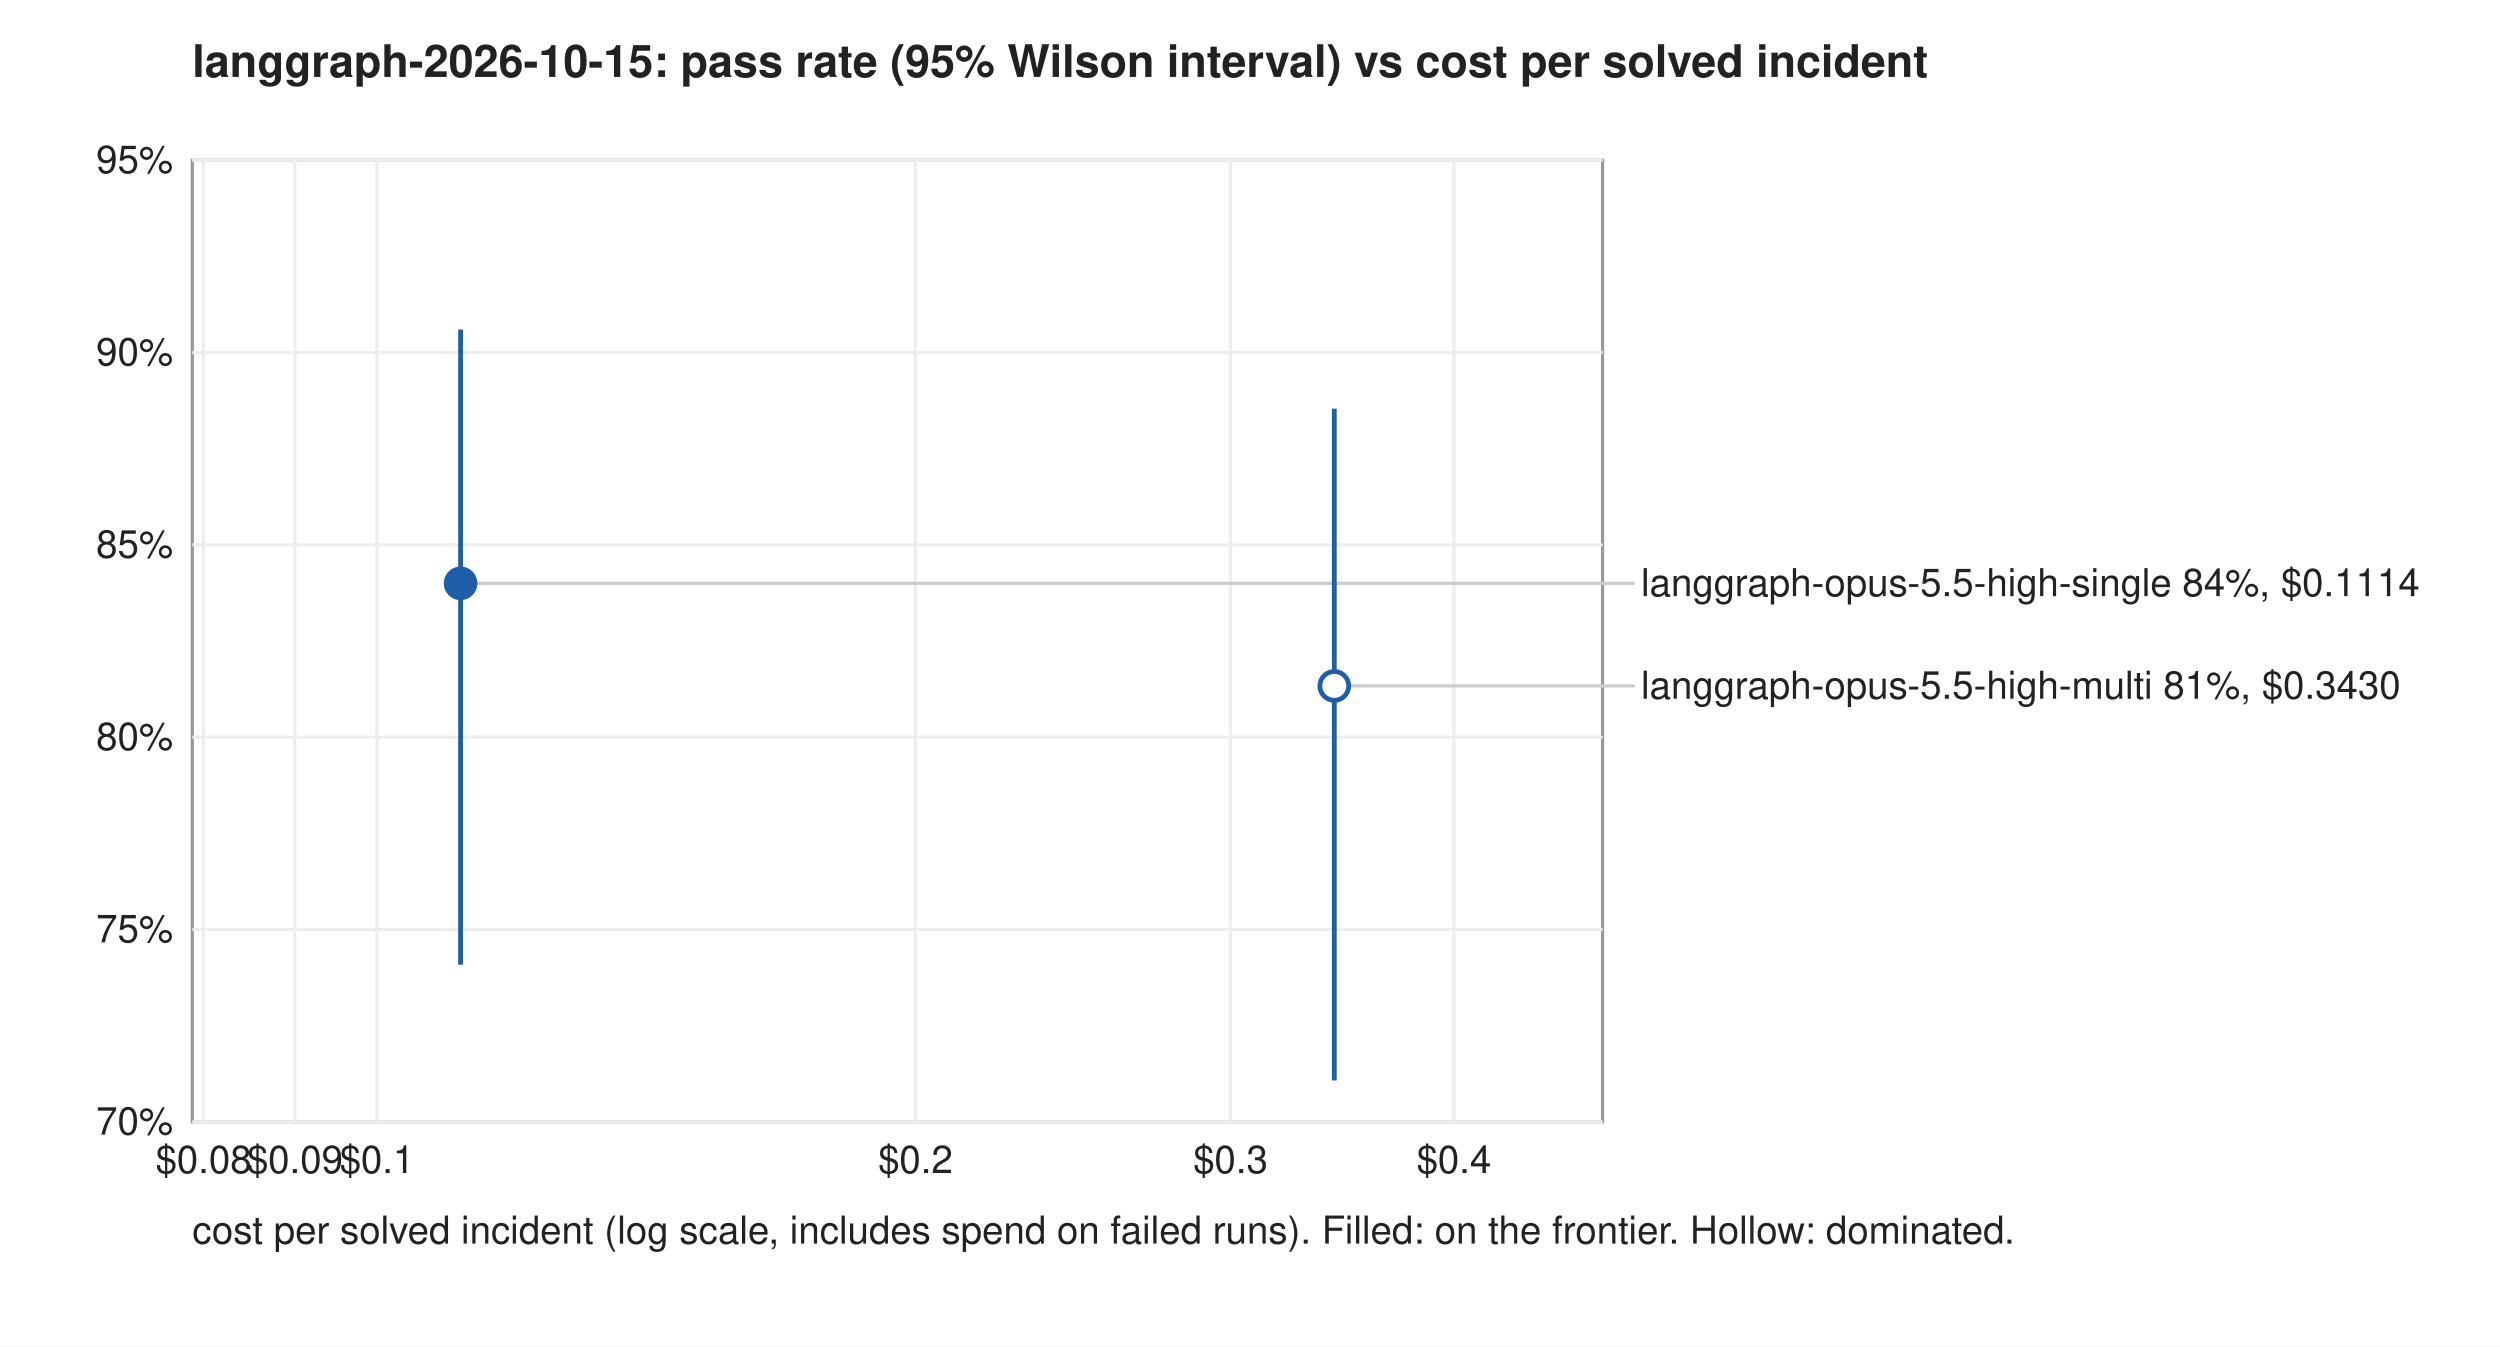
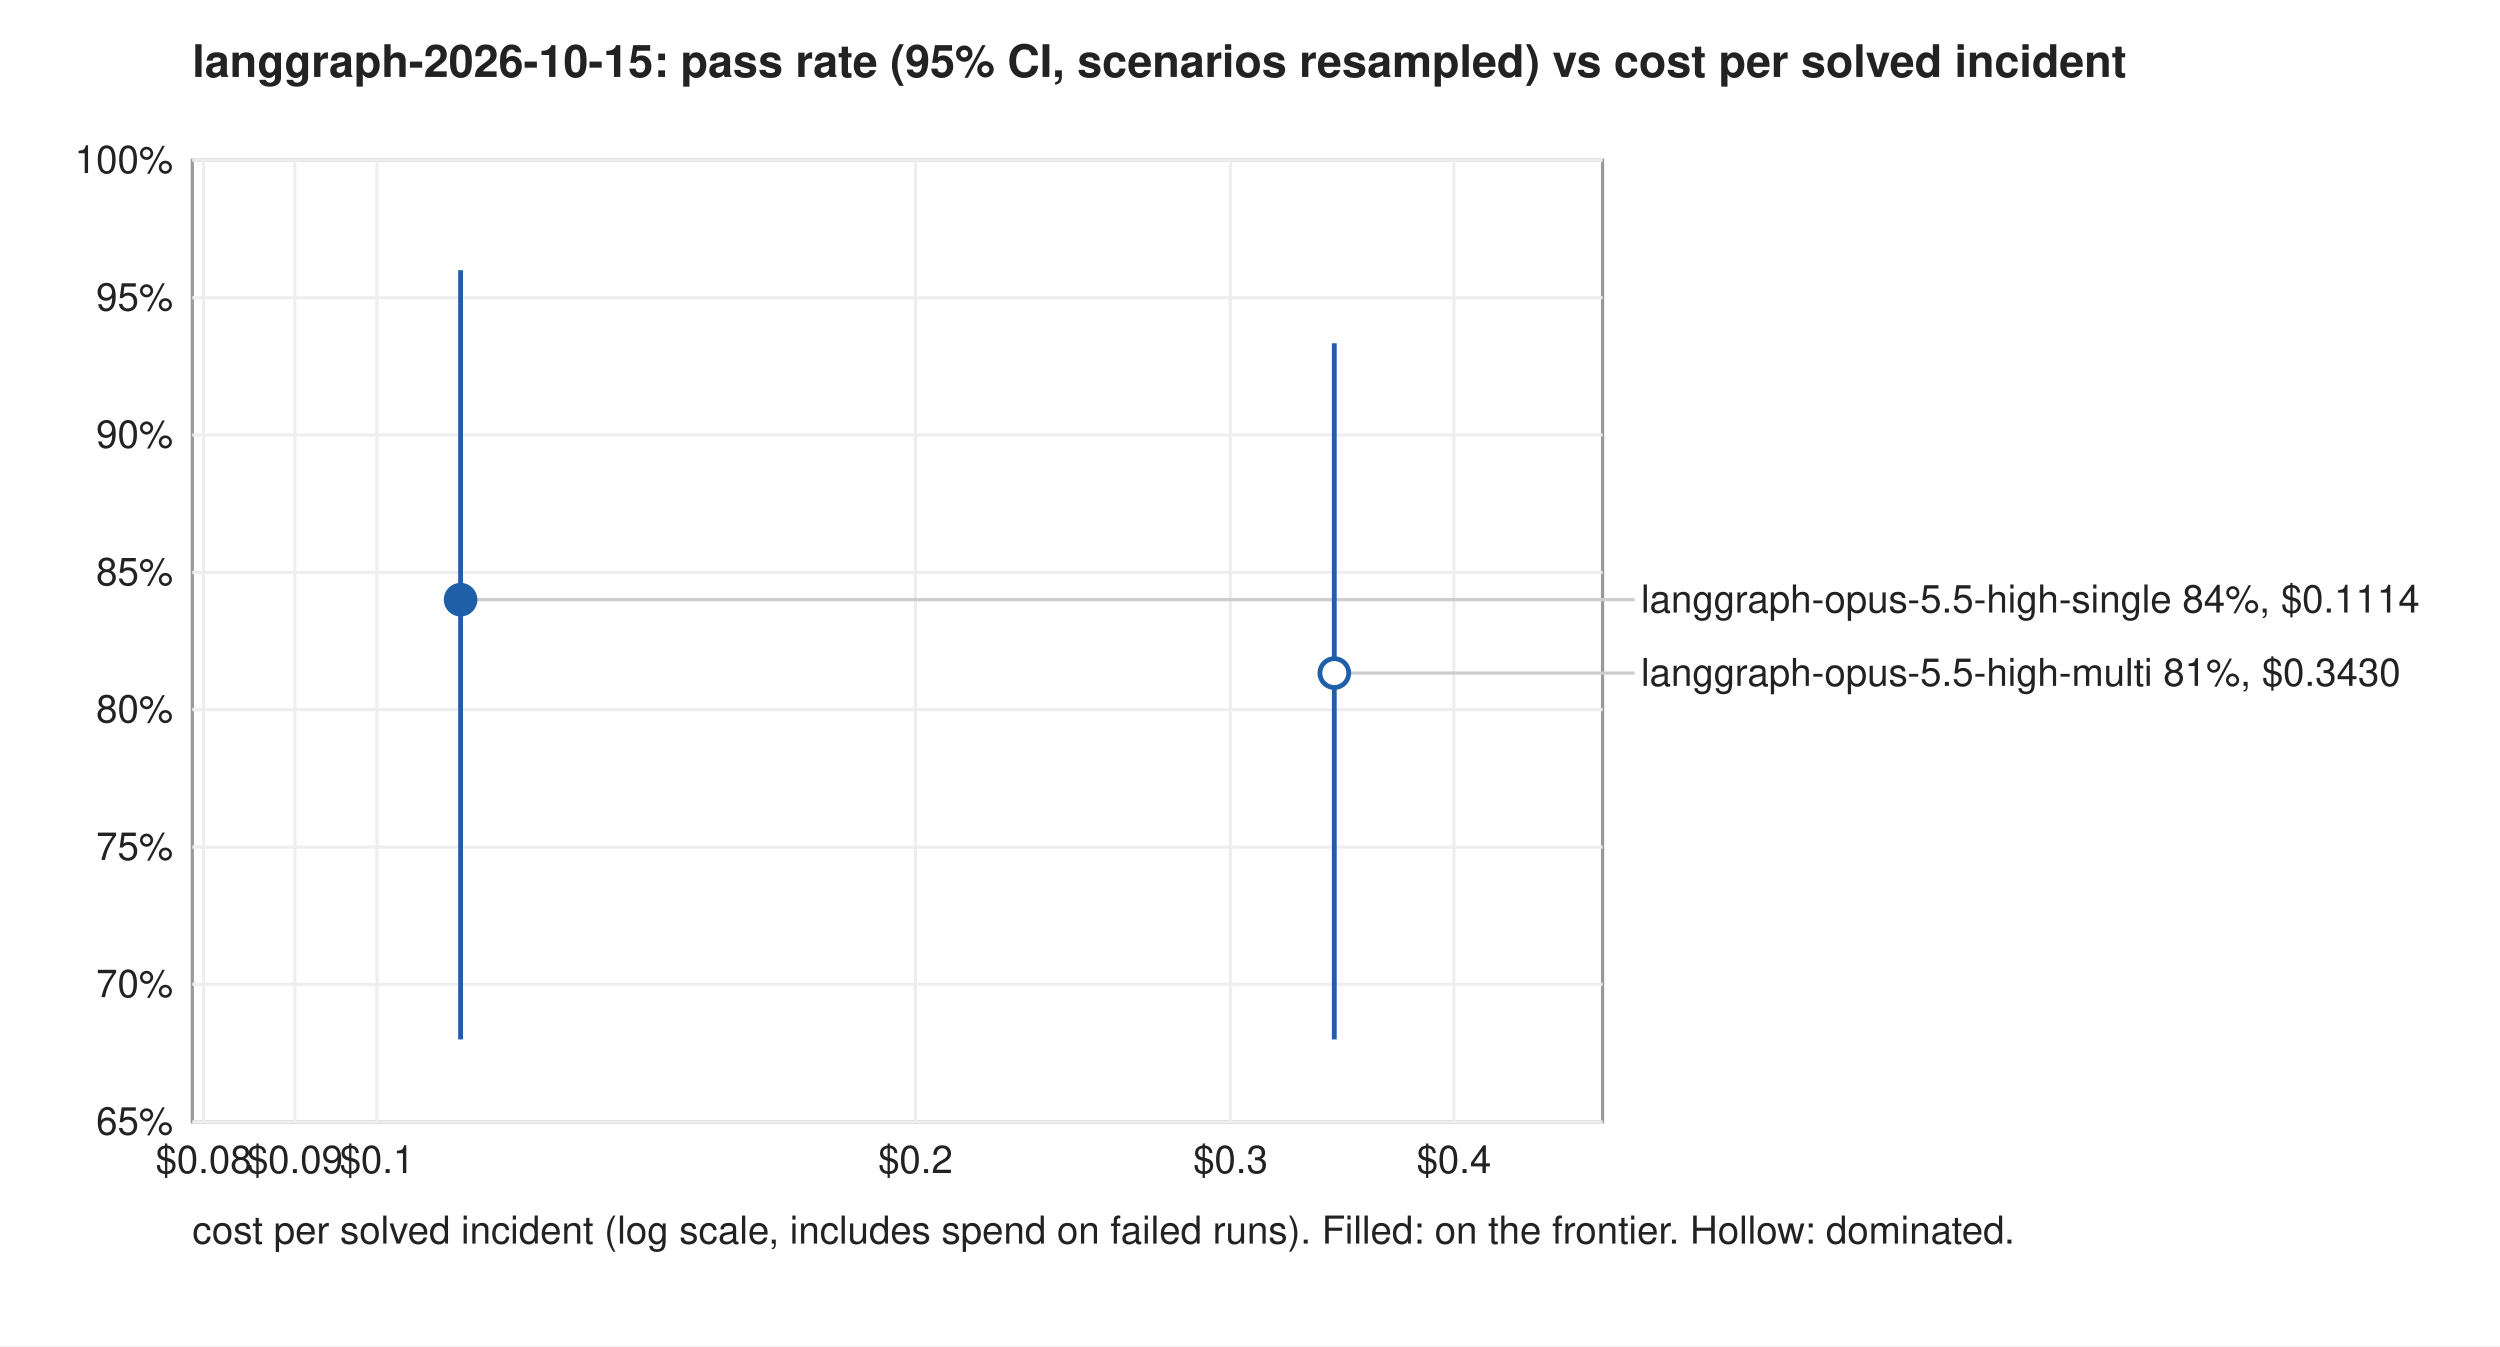
<svg xmlns="http://www.w3.org/2000/svg" width="780" height="420" viewBox="0 0 780 420" role="img">
  <rect width="780" height="420" fill="#fff" />
-   <text x="60" y="24" font-family="Helvetica, Arial, sans-serif" fill="#222" font-size="14" font-weight="bold">langgraph-2026-10-15: pass rate (95% Wilson interval) vs cost per solved incident</text>
+   <text x="60" y="24" font-family="Helvetica, Arial, sans-serif" fill="#222" font-size="14" font-weight="bold">langgraph-2026-10-15: pass rate (95% CI, scenarios resampled) vs cost per solved incident</text>
  <rect x="60" y="50" width="440" height="300" fill="none" stroke="#999" />
  <line x1="60" y1="350.0" x2="500" y2="350.0" stroke="#eee" />
-   <text x="54" y="354.0" font-family="Helvetica, Arial, sans-serif" fill="#222" font-size="12" text-anchor="end">70%</text>
-   <line x1="60" y1="290.0" x2="500" y2="290.0" stroke="#eee" />
-   <text x="54" y="294.0" font-family="Helvetica, Arial, sans-serif" fill="#222" font-size="12" text-anchor="end">75%</text>
-   <line x1="60" y1="230.0" x2="500" y2="230.0" stroke="#eee" />
-   <text x="54" y="234.0" font-family="Helvetica, Arial, sans-serif" fill="#222" font-size="12" text-anchor="end">80%</text>
-   <line x1="60" y1="170.0" x2="500" y2="170.0" stroke="#eee" />
-   <text x="54" y="174.0" font-family="Helvetica, Arial, sans-serif" fill="#222" font-size="12" text-anchor="end">85%</text>
-   <line x1="60" y1="110.0" x2="500" y2="110.0" stroke="#eee" />
-   <text x="54" y="114.0" font-family="Helvetica, Arial, sans-serif" fill="#222" font-size="12" text-anchor="end">90%</text>
+   <text x="54" y="354.0" font-family="Helvetica, Arial, sans-serif" fill="#222" font-size="12" text-anchor="end">65%</text>
+   <line x1="60" y1="307.1" x2="500" y2="307.1" stroke="#eee" />
+   <text x="54" y="311.1" font-family="Helvetica, Arial, sans-serif" fill="#222" font-size="12" text-anchor="end">70%</text>
+   <line x1="60" y1="264.3" x2="500" y2="264.3" stroke="#eee" />
+   <text x="54" y="268.3" font-family="Helvetica, Arial, sans-serif" fill="#222" font-size="12" text-anchor="end">75%</text>
+   <line x1="60" y1="221.4" x2="500" y2="221.4" stroke="#eee" />
+   <text x="54" y="225.4" font-family="Helvetica, Arial, sans-serif" fill="#222" font-size="12" text-anchor="end">80%</text>
+   <line x1="60" y1="178.6" x2="500" y2="178.6" stroke="#eee" />
+   <text x="54" y="182.6" font-family="Helvetica, Arial, sans-serif" fill="#222" font-size="12" text-anchor="end">85%</text>
+   <line x1="60" y1="135.7" x2="500" y2="135.7" stroke="#eee" />
+   <text x="54" y="139.7" font-family="Helvetica, Arial, sans-serif" fill="#222" font-size="12" text-anchor="end">90%</text>
+   <line x1="60" y1="92.9" x2="500" y2="92.9" stroke="#eee" />
+   <text x="54" y="96.9" font-family="Helvetica, Arial, sans-serif" fill="#222" font-size="12" text-anchor="end">95%</text>
  <line x1="60" y1="50.0" x2="500" y2="50.0" stroke="#eee" />
-   <text x="54" y="54.0" font-family="Helvetica, Arial, sans-serif" fill="#222" font-size="12" text-anchor="end">95%</text>
+   <text x="54" y="54.0" font-family="Helvetica, Arial, sans-serif" fill="#222" font-size="12" text-anchor="end">100%</text>
  <line x1="63.5" y1="50" x2="63.5" y2="350" stroke="#eee" />
  <text x="63.5" y="366" font-family="Helvetica, Arial, sans-serif" fill="#222" font-size="12" text-anchor="middle">$0.08</text>
  <line x1="92.0" y1="50" x2="92.0" y2="350" stroke="#eee" />
  <text x="92.0" y="366" font-family="Helvetica, Arial, sans-serif" fill="#222" font-size="12" text-anchor="middle">$0.09</text>
  <line x1="117.6" y1="50" x2="117.6" y2="350" stroke="#eee" />
  <text x="117.6" y="366" font-family="Helvetica, Arial, sans-serif" fill="#222" font-size="12" text-anchor="middle">$0.1</text>
  <line x1="285.6" y1="50" x2="285.6" y2="350" stroke="#eee" />
  <text x="285.6" y="366" font-family="Helvetica, Arial, sans-serif" fill="#222" font-size="12" text-anchor="middle">$0.2</text>
  <line x1="383.9" y1="50" x2="383.9" y2="350" stroke="#eee" />
  <text x="383.9" y="366" font-family="Helvetica, Arial, sans-serif" fill="#222" font-size="12" text-anchor="middle">$0.3</text>
  <line x1="453.6" y1="50" x2="453.6" y2="350" stroke="#eee" />
  <text x="453.6" y="366" font-family="Helvetica, Arial, sans-serif" fill="#222" font-size="12" text-anchor="middle">$0.4</text>
  <g data-config="langgraph-opus-5.5-high-single">
-     <line x1="143.7" y1="182.0" x2="510" y2="182.0" stroke="#ccc" />
-     <line x1="143.7" y1="301.0" x2="143.7" y2="102.8" stroke="#1f5fa8" stroke-width="1.5" />
-     <circle cx="143.7" cy="182.0" r="4.5" fill="#1f5fa8" stroke="#1f5fa8" stroke-width="1.5" />
-     <text x="512" y="186.0" font-family="Helvetica, Arial, sans-serif" fill="#222" font-size="12">langgraph-opus-5.5-high-single 84%, $0.1114</text>
+     <line x1="143.7" y1="187.1" x2="510" y2="187.1" stroke="#ccc" />
+     <line x1="143.7" y1="324.3" x2="143.7" y2="84.3" stroke="#1f5fa8" stroke-width="1.5" />
+     <circle cx="143.7" cy="187.1" r="4.5" fill="#1f5fa8" stroke="#1f5fa8" stroke-width="1.5" />
+     <text x="512" y="191.1" font-family="Helvetica, Arial, sans-serif" fill="#222" font-size="12">langgraph-opus-5.5-high-single 84%, $0.1114</text>
  </g>
  <g data-config="langgraph-opus-5.5-high-multi">
-     <line x1="416.3" y1="214.0" x2="510" y2="214.0" stroke="#ccc" />
-     <line x1="416.3" y1="337.1" x2="416.3" y2="127.5" stroke="#1f5fa8" stroke-width="1.5" />
-     <circle cx="416.3" cy="214.0" r="4.5" fill="#fff" stroke="#1f5fa8" stroke-width="1.5" />
-     <text x="512" y="218.0" font-family="Helvetica, Arial, sans-serif" fill="#222" font-size="12">langgraph-opus-5.5-high-multi 81%, $0.3430</text>
+     <line x1="416.3" y1="210.0" x2="510" y2="210.0" stroke="#ccc" />
+     <line x1="416.3" y1="324.3" x2="416.3" y2="107.1" stroke="#1f5fa8" stroke-width="1.5" />
+     <circle cx="416.3" cy="210.0" r="4.5" fill="#fff" stroke="#1f5fa8" stroke-width="1.5" />
+     <text x="512" y="214.0" font-family="Helvetica, Arial, sans-serif" fill="#222" font-size="12">langgraph-opus-5.5-high-multi 81%, $0.3430</text>
  </g>
  <text x="60" y="388" font-family="Helvetica, Arial, sans-serif" fill="#222" font-size="12">cost per solved incident (log scale, includes spend on failed runs). Filled: on the frontier. Hollow: dominated.</text>
</svg>
